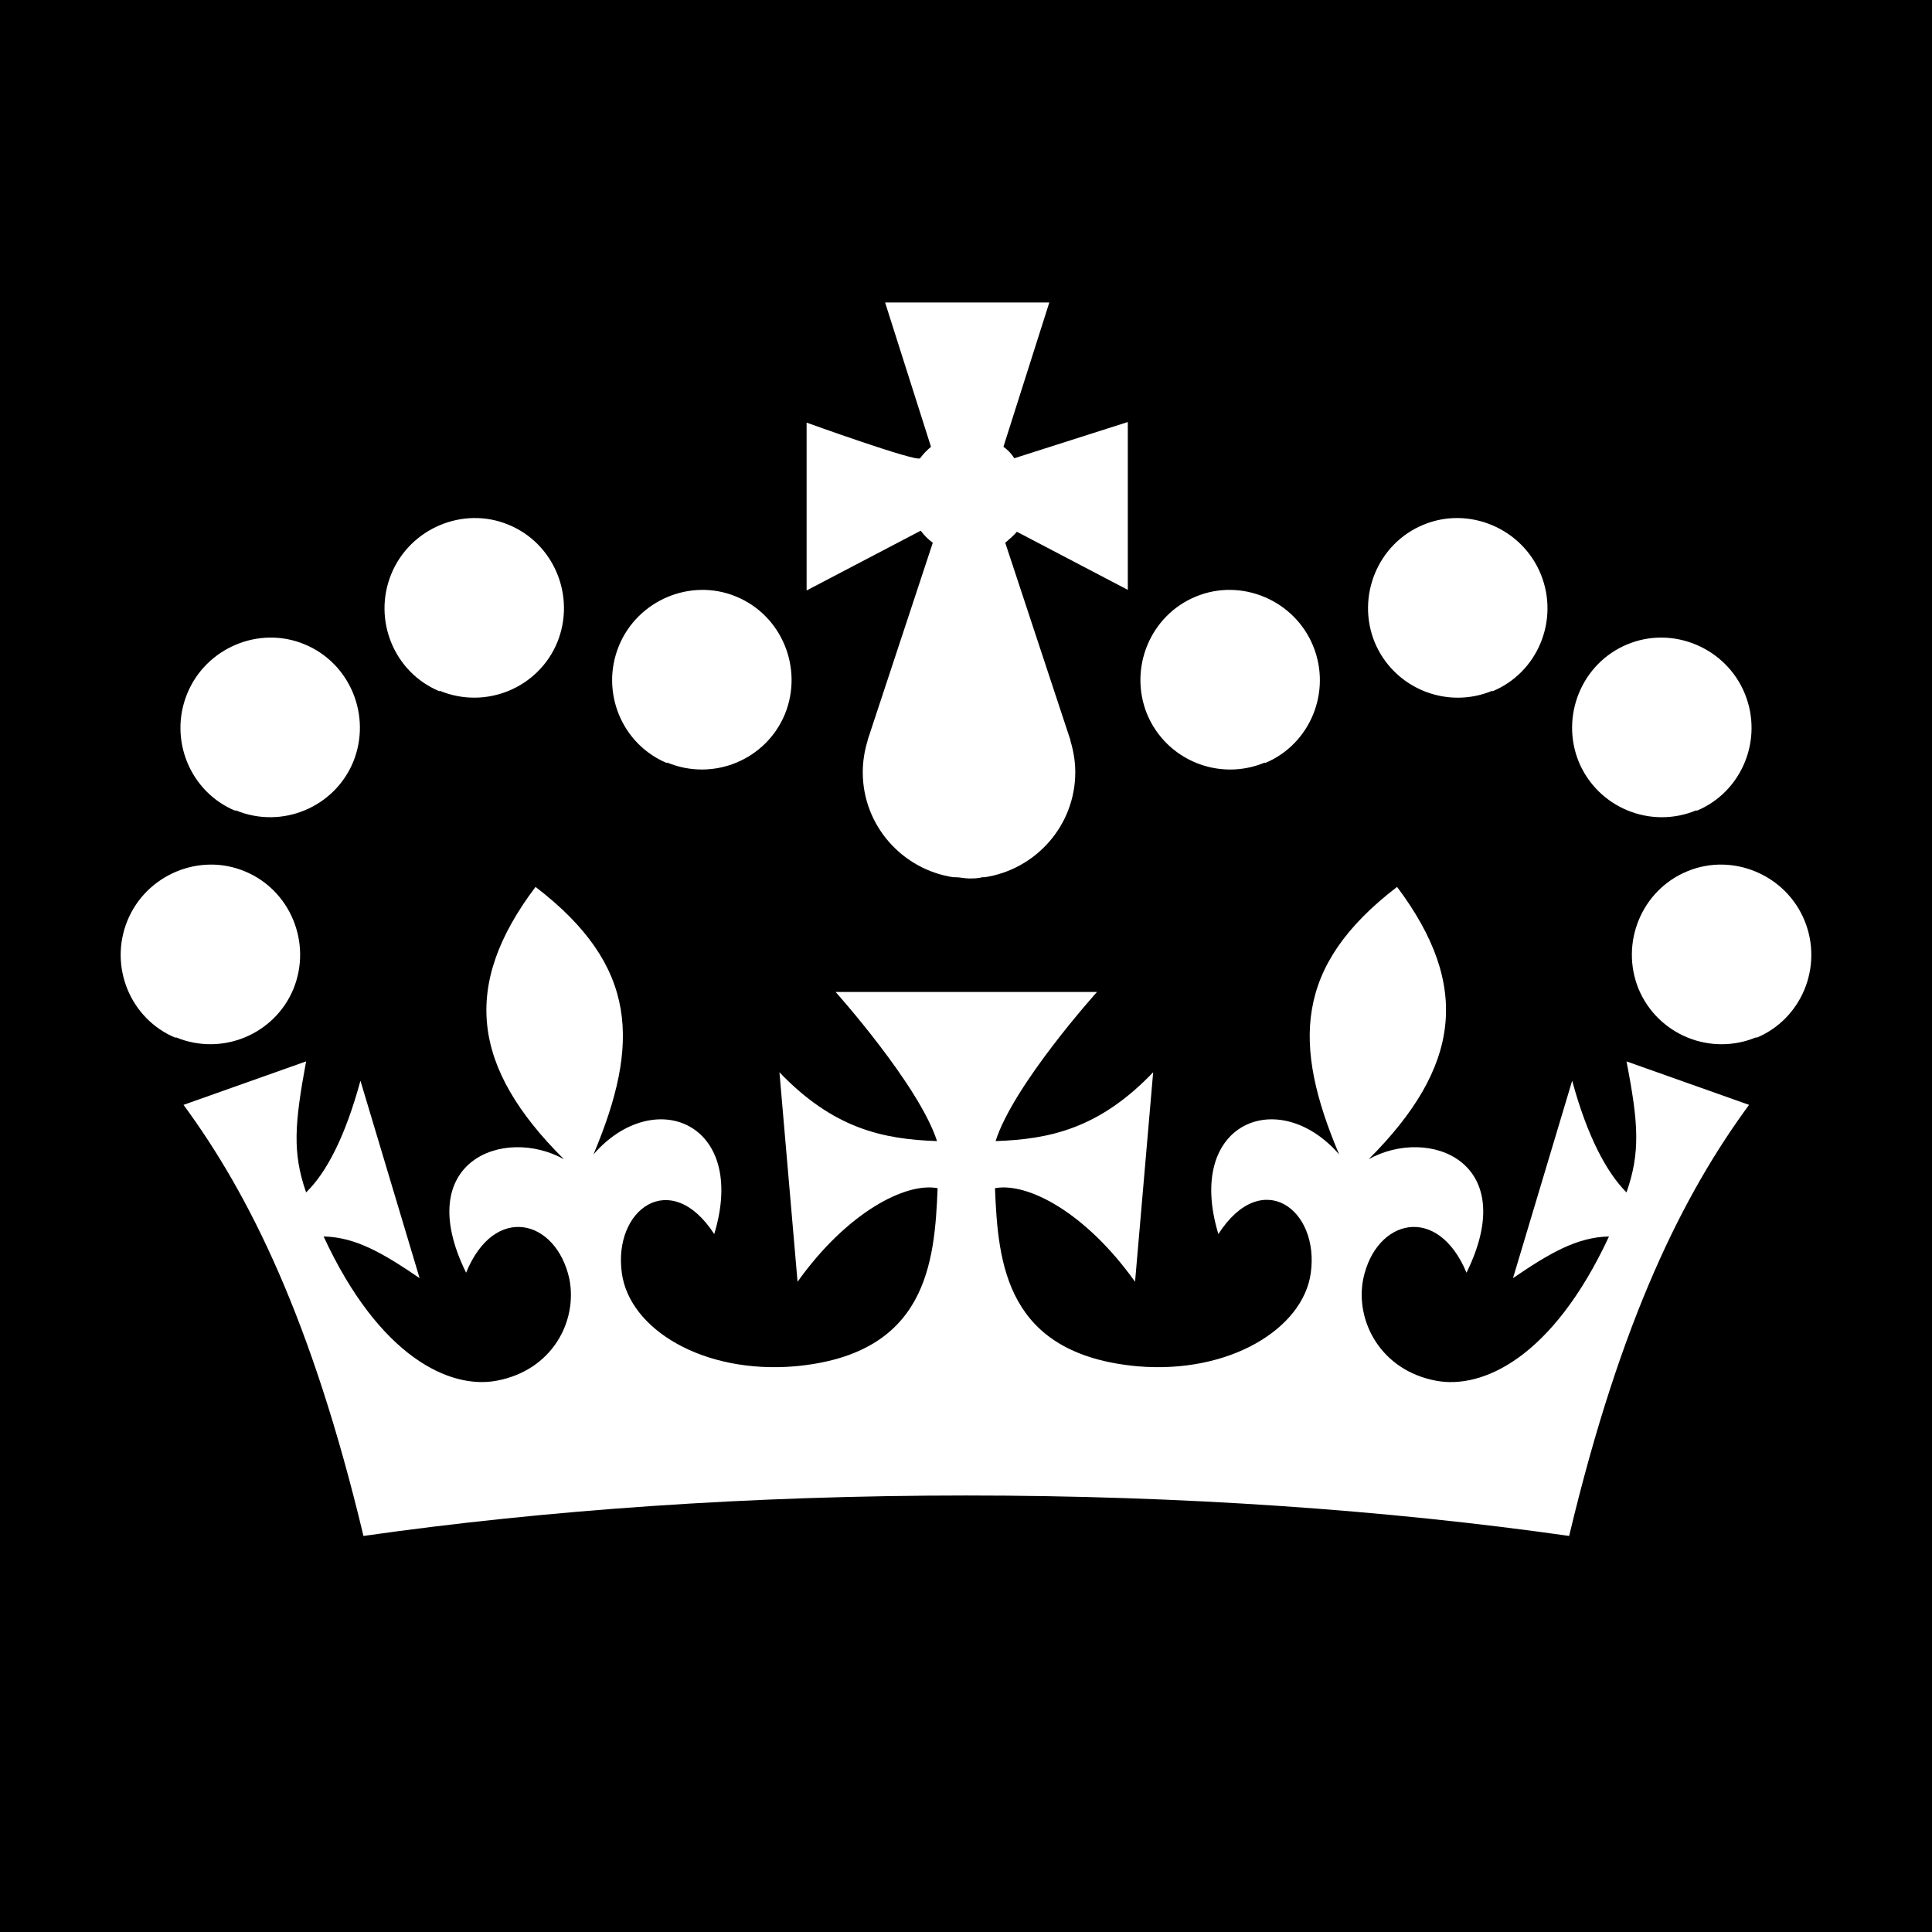
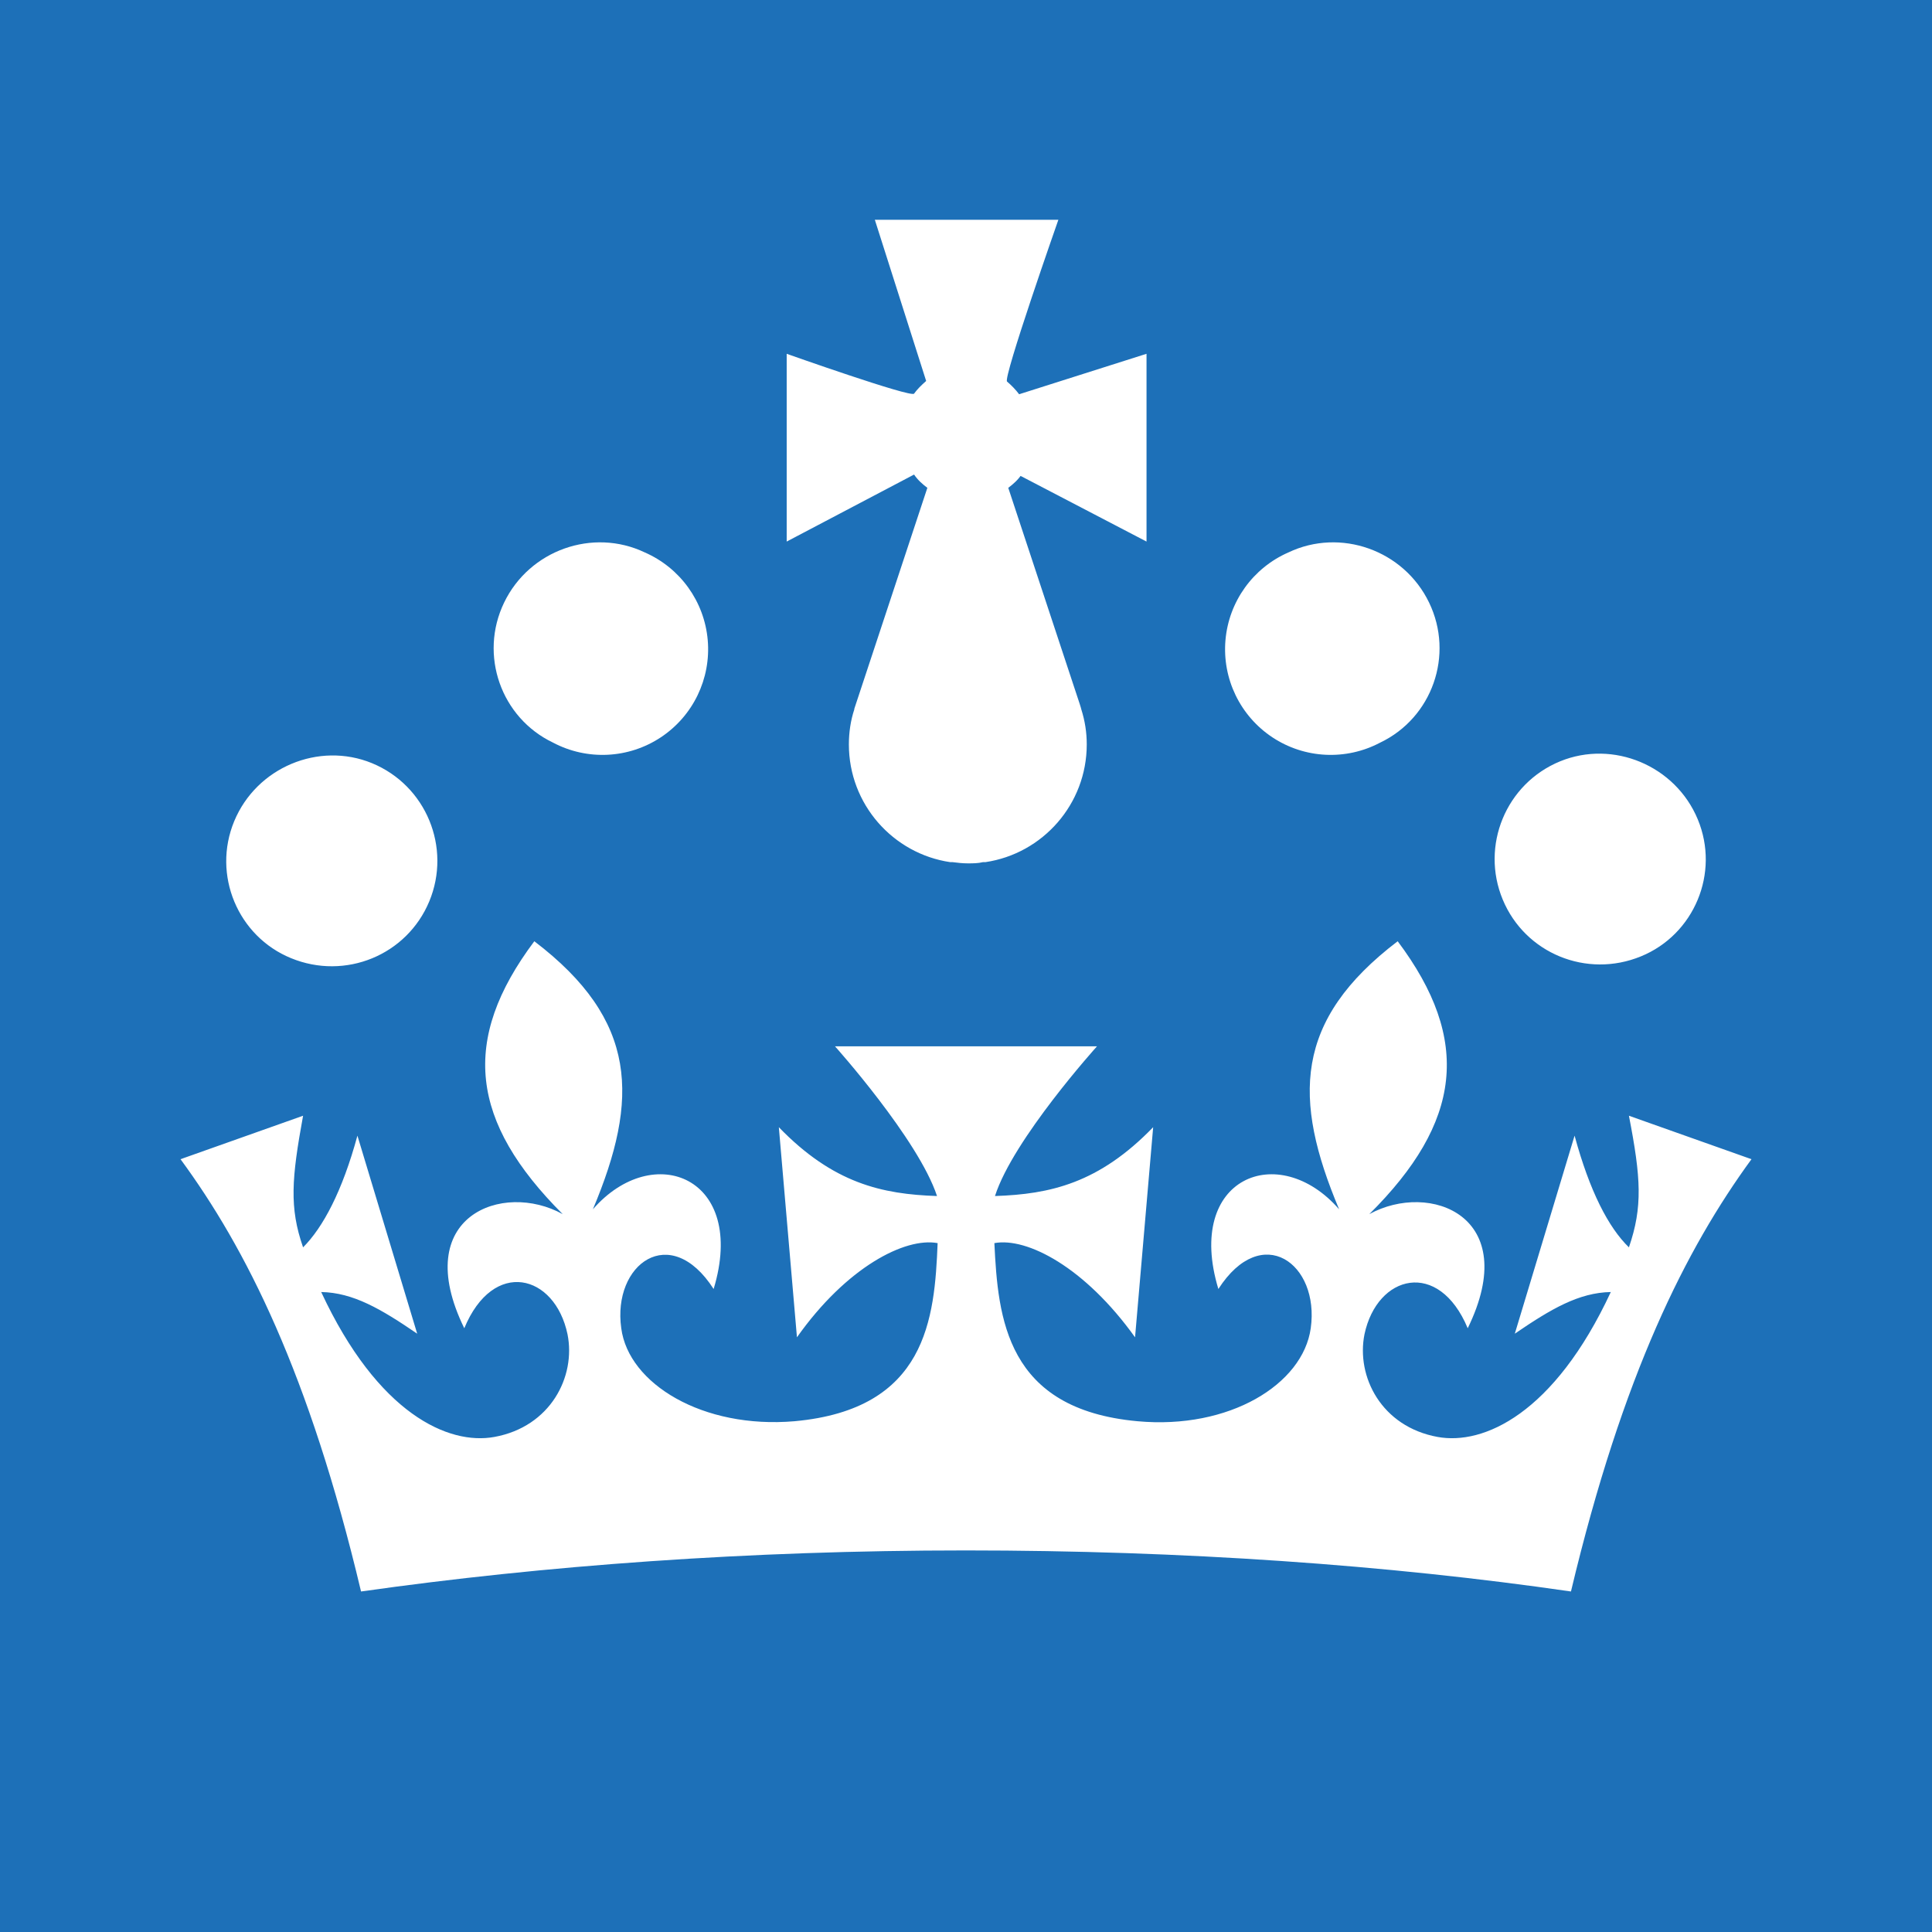
<svg xmlns="http://www.w3.org/2000/svg" viewBox="0 0 32 32">
-   <path fill="#000000" d="M0 0h32v32H0z" />
-   <path fill="#ffffff" d="M7.28 11.44c.77.32 1.64-.05 1.95-.8.31-.76-.05-1.64-.81-1.95-.75-.31-1.63.06-1.94.82-.31.76.05 1.63.8 1.94M3.9 13.42c.77.32 1.64-.05 1.95-.8.31-.76-.05-1.64-.81-1.95-.75-.31-1.63.06-1.94.82-.31.76.05 1.63.8 1.94M2.91 17.18c.77.32 1.64-.05 1.95-.8.31-.76-.05-1.64-.81-1.95-.75-.31-1.63.06-1.94.82-.31.76.05 1.63.8 1.94M11.05 12.63c.77.32 1.64-.05 1.95-.8.31-.76-.05-1.64-.81-1.95-.75-.31-1.63.06-1.94.82-.31.76.05 1.63.8 1.94M24.72 11.44a1.49 1.49 0 0 1-1.95-.8c-.31-.76.05-1.64.81-1.95.75-.31 1.63.06 1.94.82.31.76-.05 1.63-.8 1.94M28.1 13.42a1.49 1.49 0 0 1-1.95-.8c-.31-.76.05-1.64.81-1.95.75-.31 1.63.06 1.94.82.31.76-.05 1.63-.8 1.94M29.09 17.18a1.49 1.49 0 0 1-1.95-.8c-.31-.76.05-1.64.81-1.95.75-.31 1.63.06 1.94.82.31.76-.05 1.63-.8 1.94M20.95 12.63a1.49 1.49 0 0 1-1.95-.8c-.31-.76.05-1.64.81-1.95.75-.31 1.63.06 1.94.82.31.76-.05 1.63-.8 1.94M16.79 8.78l1.89.99V6.99l-1.88.6a.656.656 0 0 0-.18-.19s.76-2.39.76-2.39h-2.72l.76 2.39c-.07.06-.13.12-.18.19S13.36 7 13.36 7v2.78l1.89-.99c.06.08.12.14.2.2l-1.08 3.27v.01c-.05.16-.08.34-.08.52 0 .88.65 1.61 1.5 1.74h.04c.07 0 .15.02.22.02s.15 0 .22-.02h.04c.85-.13 1.5-.86 1.5-1.74 0-.18-.03-.35-.08-.52v-.01l-1.08-3.27c.07-.06.14-.12.2-.19M16 24.77c3.58 0 6.97.24 9.99.67.86-3.61 1.9-5.67 2.98-7.14l-2.03-.72c.2 1.03.23 1.51 0 2.17-.33-.33-.65-.93-.9-1.85l-.98 3.27c.6-.41 1.06-.68 1.59-.69-.94 2.02-2.1 2.53-2.86 2.39-.92-.17-1.35-.99-1.21-1.69.21-.99 1.23-1.25 1.71-.1.91-1.85-.63-2.43-1.62-1.88 1.52-1.52 1.7-2.87.47-4.51-1.71 1.31-1.73 2.61-.96 4.43-1-1.15-2.56-.53-2 1.32.72-1.12 1.68-.41 1.53.65-.13.92-1.35 1.67-2.87 1.54-2.18-.2-2.31-1.7-2.36-2.95.54-.1 1.5.4 2.32 1.55l.3-3.47c-.89.93-1.71 1.11-2.61 1.14.3-.94 1.68-2.47 1.68-2.47h-4.33s1.38 1.54 1.68 2.47c-.9-.03-1.72-.21-2.61-1.14l.3 3.47c.82-1.15 1.79-1.65 2.32-1.55-.05 1.24-.18 2.75-2.36 2.95-1.52.13-2.74-.61-2.87-1.54-.15-1.06.81-1.76 1.53-.65.56-1.85-1-2.47-2-1.32.77-1.83.75-3.12-.96-4.43-1.23 1.63-1.06 2.99.47 4.51-.99-.55-2.53.03-1.62 1.88.47-1.15 1.49-.89 1.71.1.14.7-.28 1.52-1.21 1.69-.76.14-1.93-.38-2.86-2.39.53.01.99.28 1.59.69l-.98-3.27c-.25.92-.56 1.52-.9 1.85-.23-.66-.19-1.14 0-2.17l-2.03.72c1.08 1.47 2.12 3.54 2.98 7.14 3.02-.43 6.41-.67 9.99-.67" />
+   <path fill="#1D70B8" d="M0 0h32v32H0z" />
+   <path fill="#fff" d="m16.88 7.87 2.11 1.1V5.86l-2.11.67c-.06-.08-.13-.15-.2-.21s.85-2.68.85-2.68h-3.04l.85 2.67c-.08.07-.15.14-.2.21s-2.11-.66-2.11-.66v3.11l2.11-1.11c.06.09.14.16.22.22l-1.21 3.66v.01c0 .01 0 0 0 0-.06.18-.09.38-.09.58 0 .99.73 1.81 1.68 1.95h.04c.08.01.16.02.25.02.08 0 .17 0 .25-.02h.04c.95-.14 1.68-.96 1.68-1.95 0-.2-.03-.39-.09-.58s0 0 0-.01L16.7 8.08c.08-.06.16-.13.22-.22M9.16 12.3a1.75 1.75 0 1 0 1.52-3.15c-.86-.41-1.91-.04-2.33.83s-.05 1.91.81 2.32M4.82 15.87c.9.37 1.92-.05 2.29-.94s-.05-1.92-.95-2.29c-.88-.36-1.91.07-2.28.96s.06 1.91.94 2.27M22.86 12.3a1.75 1.75 0 1 1-1.52-3.15c.86-.41 1.91-.04 2.33.83s.05 1.91-.81 2.32M27.18 15.84c-.9.37-1.92-.05-2.29-.94s.05-1.92.95-2.29c.88-.36 1.91.07 2.28.96s-.06 1.91-.94 2.27M16 25.68c3.59 0 6.99.24 10.02.68.86-3.61 1.91-5.68 2.99-7.16l-2.03-.72c.2 1.03.23 1.51 0 2.18-.34-.33-.65-.93-.9-1.85l-.99 3.28c.6-.41 1.06-.68 1.59-.69-.94 2.02-2.11 2.54-2.87 2.4-.93-.17-1.35-1-1.21-1.7.21-.99 1.23-1.25 1.71-.1.91-1.86-.63-2.44-1.63-1.89 1.53-1.52 1.7-2.88.47-4.52-1.72 1.31-1.74 2.61-.97 4.44-1-1.15-2.56-.53-2 1.32.72-1.12 1.68-.42 1.53.65-.13.93-1.35 1.68-2.87 1.54-2.18-.2-2.31-1.71-2.37-2.95.54-.1 1.5.4 2.33 1.56l.3-3.48c-.9.93-1.71 1.11-2.62 1.14.3-.94 1.69-2.48 1.69-2.48h-4.34s1.38 1.54 1.69 2.48c-.91-.03-1.72-.21-2.62-1.14l.3 3.48c.82-1.16 1.79-1.66 2.33-1.56-.05 1.25-.18 2.75-2.37 2.95-1.52.13-2.75-.62-2.87-1.54-.15-1.06.81-1.77 1.53-.65.56-1.85-1-2.47-2-1.32.77-1.83.75-3.13-.97-4.44-1.23 1.64-1.06 2.99.47 4.52-.99-.55-2.54.03-1.63 1.89.48-1.16 1.5-.9 1.71.1.14.7-.28 1.53-1.21 1.7-.76.14-1.93-.38-2.87-2.4.53.01.99.28 1.59.69l-.99-3.28c-.25.92-.57 1.52-.9 1.85-.23-.66-.19-1.14 0-2.18l-2.03.72c1.08 1.47 2.13 3.54 2.99 7.16 3.03-.43 6.42-.68 10.01-.68" />
</svg>
